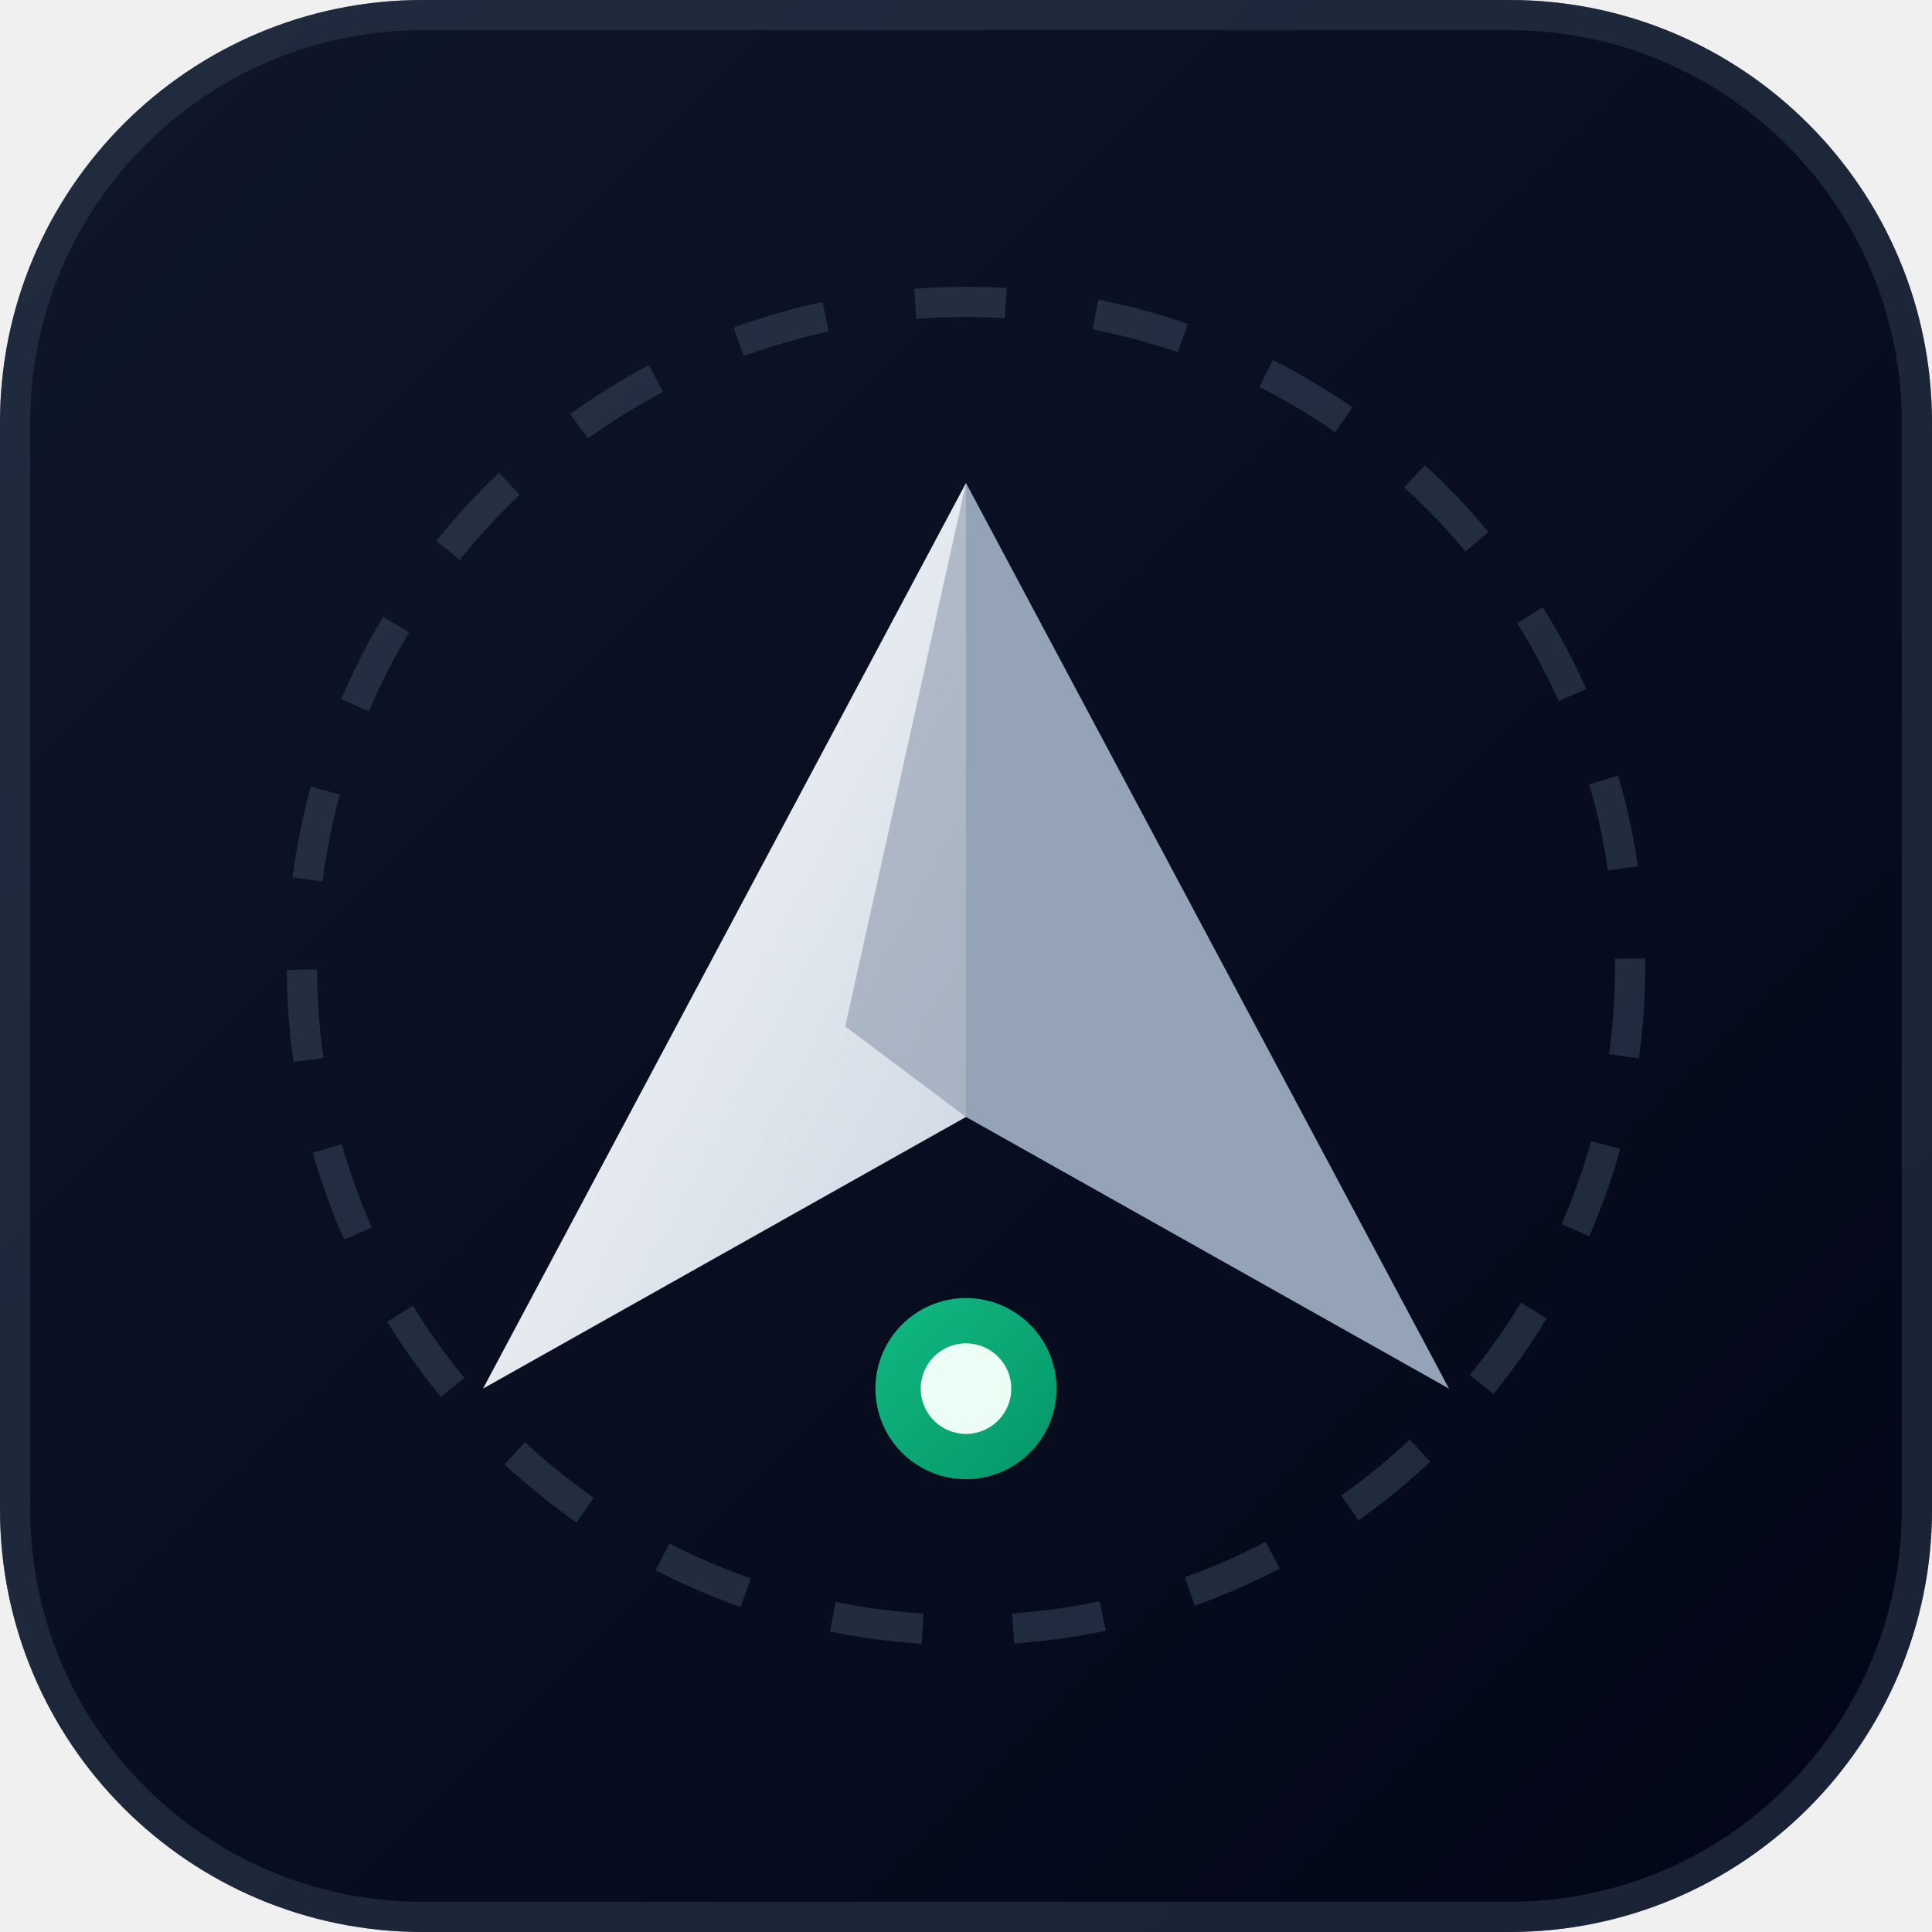
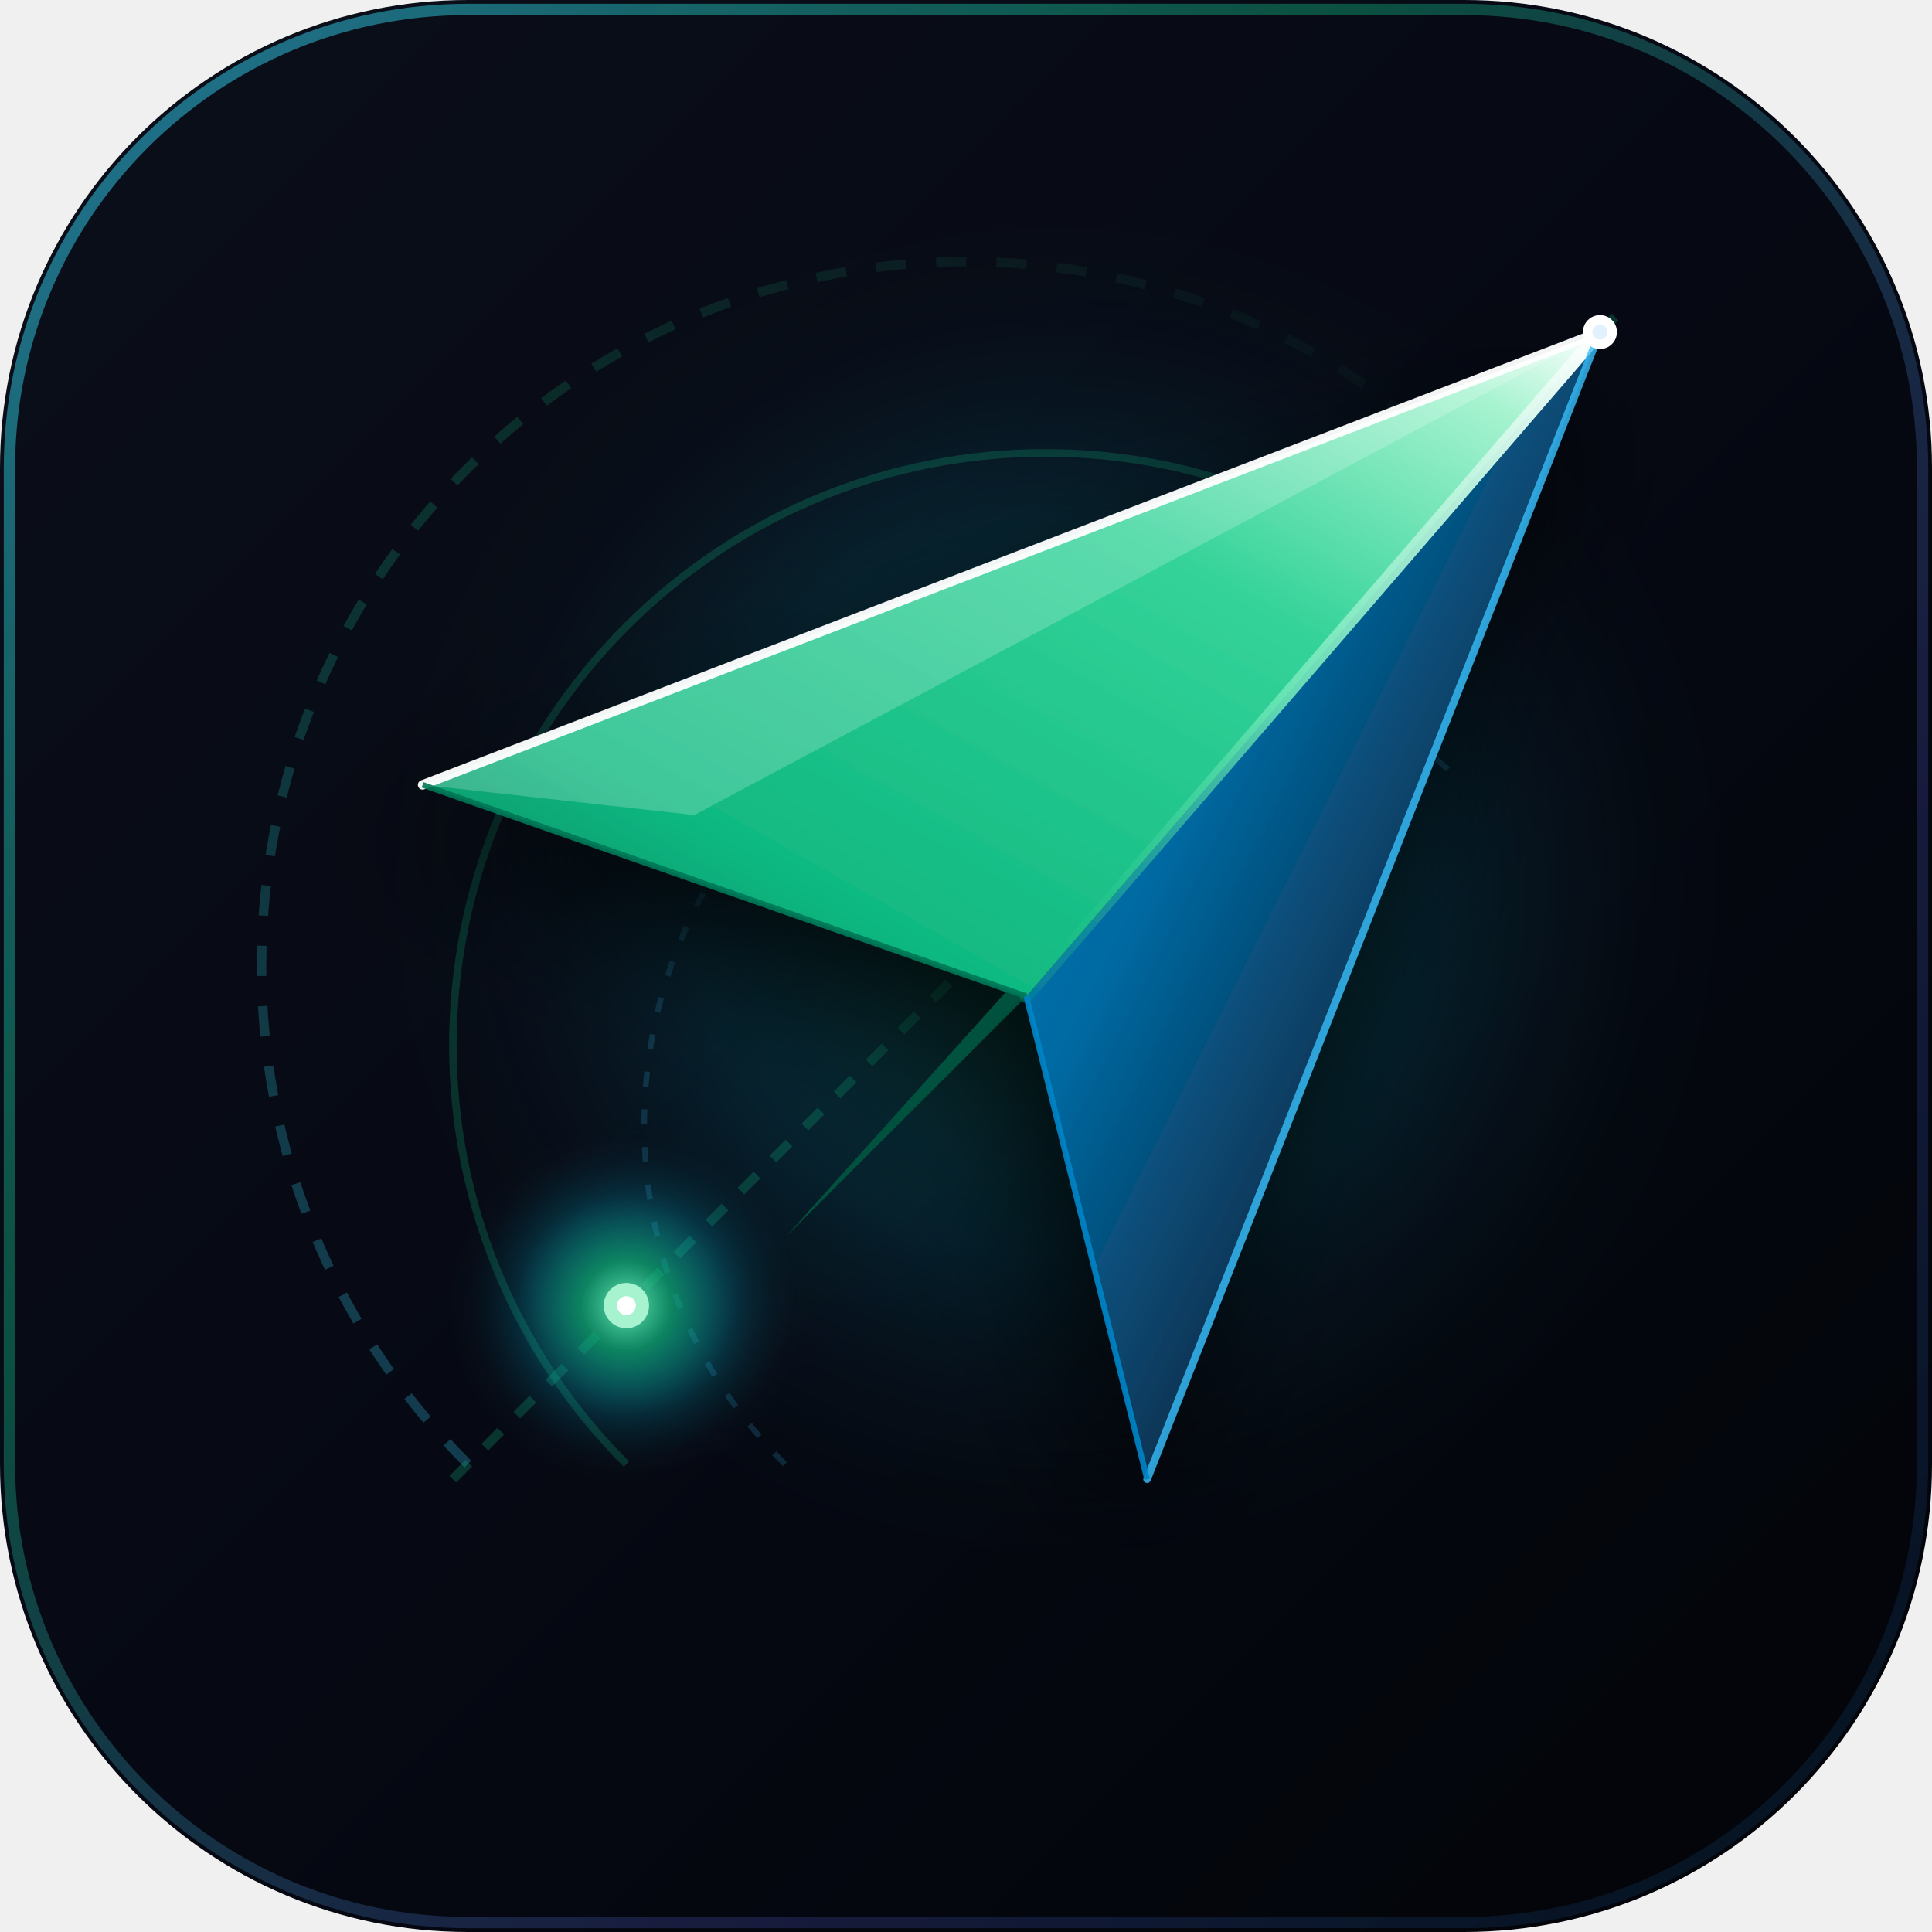
- <svg xmlns="http://www.w3.org/2000/svg" viewBox="0 0 64 64" fill="none">
+ <svg xmlns="http://www.w3.org/2000/svg" viewBox="0 0 512 512" width="100%" height="100%">
  <defs>
-     <linearGradient id="bgGrad" x1="0%" y1="0%" x2="100%" y2="100%">
-       <stop offset="0%" stop-color="#0f172a" />
-       <stop offset="100%" stop-color="#020617" />
+     <linearGradient id="bg" x1="0%" y1="0%" x2="100%" y2="100%">
+       <stop offset="0%" stop-color="#0B0F19" />
+       <stop offset="50%" stop-color="#060913" />
+       <stop offset="100%" stop-color="#020408" />
    </linearGradient>
-     <linearGradient id="accentGrad" x1="0%" y1="0%" x2="100%" y2="100%">
-       <stop offset="0%" stop-color="#10b981" />
-       <stop offset="100%" stop-color="#059669" />
+     <linearGradient id="rim" x1="0%" y1="0%" x2="100%" y2="100%">
+       <stop offset="0%" stop-color="#38BDF8" stop-opacity="0.6" />
+       <stop offset="35%" stop-color="#10B981" stop-opacity="0.4" />
+       <stop offset="70%" stop-color="#6366F1" stop-opacity="0.2" />
+       <stop offset="100%" stop-color="#0284C7" stop-opacity="0.1" />
    </linearGradient>
-     <linearGradient id="wingGrad" x1="0%" y1="0%" x2="100%" y2="100%">
-       <stop offset="0%" stop-color="#ffffff" />
-       <stop offset="100%" stop-color="#cbd5e1" />
+     <radialGradient id="ambient" cx="50%" cy="50%" r="50%">
+       <stop offset="0%" stop-color="#10B981" stop-opacity="0.32" />
+       <stop offset="45%" stop-color="#06B6D4" stop-opacity="0.14" />
+       <stop offset="85%" stop-color="#0B0F19" stop-opacity="0" />
+     </radialGradient>
+     <linearGradient id="dorsal" x1="0%" y1="100%" x2="100%" y2="0%">
+       <stop offset="0%" stop-color="#047857" />
+       <stop offset="25%" stop-color="#10B981" />
+       <stop offset="65%" stop-color="#34D399" />
+       <stop offset="90%" stop-color="#A7F3D0" />
+       <stop offset="100%" stop-color="#FFFFFF" />
    </linearGradient>
+     <linearGradient id="ventral" x1="0%" y1="0%" x2="100%" y2="100%">
+       <stop offset="0%" stop-color="#0284C7" />
+       <stop offset="35%" stop-color="#0369A1" />
+       <stop offset="75%" stop-color="#0F172A" />
+       <stop offset="100%" stop-color="#1E1B4B" />
+     </linearGradient>
+     <linearGradient id="keel" x1="0%" y1="0%" x2="100%" y2="100%">
+       <stop offset="0%" stop-color="#065F46" />
+       <stop offset="60%" stop-color="#064E3B" />
+       <stop offset="100%" stop-color="#022C22" />
+     </linearGradient>
+     <linearGradient id="spine" x1="0%" y1="100%" x2="100%" y2="0%">
+       <stop offset="0%" stop-color="#10B981" stop-opacity="0.2" />
+       <stop offset="45%" stop-color="#6EE7B7" stop-opacity="0.9" />
+       <stop offset="100%" stop-color="#FFFFFF" />
+     </linearGradient>
+     <radialGradient id="beacon" cx="50%" cy="50%" r="50%">
+       <stop offset="0%" stop-color="#6EE7B7" stop-opacity="1" />
+       <stop offset="25%" stop-color="#10B981" stop-opacity="0.7" />
+       <stop offset="60%" stop-color="#06B6D4" stop-opacity="0.2" />
+       <stop offset="100%" stop-color="#0B0F19" stop-opacity="0" />
+     </radialGradient>
+     <linearGradient id="wave" x1="0%" y1="100%" x2="100%" y2="0%">
+       <stop offset="0%" stop-color="#38BDF8" stop-opacity="0.6" />
+       <stop offset="50%" stop-color="#10B981" stop-opacity="0.4" />
+       <stop offset="100%" stop-color="#34D399" stop-opacity="0" />
+     </linearGradient>
+     <filter id="craftShadow" x="-30%" y="-30%" width="160%" height="160%">
+       <feDropShadow dx="-6" dy="16" stdDeviation="18" flood-color="#000000" flood-opacity="0.75" />
+     </filter>
  </defs>
-   <rect width="64" height="64" rx="14" fill="url(#bgGrad)" />
-   <rect x="0.5" y="0.5" width="63" height="63" rx="13.5" stroke="#334155" stroke-opacity="0.5" />
-   <circle cx="32" cy="32" r="22" stroke="#334155" stroke-width="1" stroke-dasharray="3 3" opacity="0.6" />
-   <polygon points="16,46 32,16 32,37" fill="url(#wingGrad)" />
-   <polygon points="48,46 32,16 32,37" fill="#94a3b8" />
-   <polygon points="32,37 32,16 28,34" fill="#64748b" opacity="0.4" />
-   <circle cx="32" cy="46" r="3" fill="url(#accentGrad)" />
-   <circle cx="32" cy="46" r="1.5" fill="#ecfdf5" />
+   <rect width="512" height="512" rx="124" fill="url(#bg)" />
+   <rect x="2.5" y="2.5" width="507" height="507" rx="121.5" fill="none" stroke="url(#rim)" stroke-width="3" />
+   <circle cx="280" cy="235" r="215" fill="url(#ambient)" />
+   <g opacity="0.5">
+     <path d="M 124 388 A 186 186 0 0 1 388 124" fill="none" stroke="url(#wave)" stroke-width="2.5" stroke-dasharray="8 8" />
+     <path d="M 166 388 A 144 144 0 0 1 388 166" fill="none" stroke="#10B981" stroke-width="2" stroke-opacity="0.45" />
+     <path d="M 208 388 A 102 102 0 0 1 388 208" fill="none" stroke="#38BDF8" stroke-width="1.5" stroke-dasharray="4 6" stroke-opacity="0.35" />
+   </g>
+   <line x1="120" y1="392" x2="428" y2="84" stroke="#10B981" stroke-opacity="0.25" stroke-width="2.5" stroke-dasharray="6 6" />
+   <circle cx="166" cy="346" r="48" fill="url(#beacon)" />
+   <circle cx="166" cy="346" r="6" fill="#A7F3D0" />
+   <circle cx="166" cy="346" r="2.5" fill="#FFFFFF" />
+   <g filter="url(#craftShadow)">
+     <polygon points="424,88 272,264 304,392" fill="url(#ventral)" />
+     <polygon points="424,88 272,264 208,328" fill="url(#keel)" />
+     <polygon points="424,88 112,208 272,264" fill="url(#dorsal)" />
+     <polygon points="424,88 184,216 112,208" fill="#FFFFFF" opacity="0.2" />
+     <line x1="424" y1="88" x2="272" y2="264" stroke="url(#spine)" stroke-width="3.5" stroke-linecap="round" />
+     <line x1="424" y1="88" x2="112" y2="208" stroke="#FFFFFF" stroke-opacity="0.95" stroke-width="2.5" stroke-linecap="round" />
+     <line x1="424" y1="88" x2="304" y2="392" stroke="#38BDF8" stroke-opacity="0.8" stroke-width="2" stroke-linecap="round" />
+     <line x1="112" y1="208" x2="272" y2="264" stroke="#047857" stroke-opacity="0.9" stroke-width="1.5" />
+     <line x1="304" y1="392" x2="272" y2="264" stroke="#0284C7" stroke-opacity="0.9" stroke-width="1.5" />
+   </g>
+   <circle cx="424" cy="88" r="4.5" fill="#FFFFFF" />
+   <circle cx="424" cy="88" r="2" fill="#E0F2FE" />
</svg>
